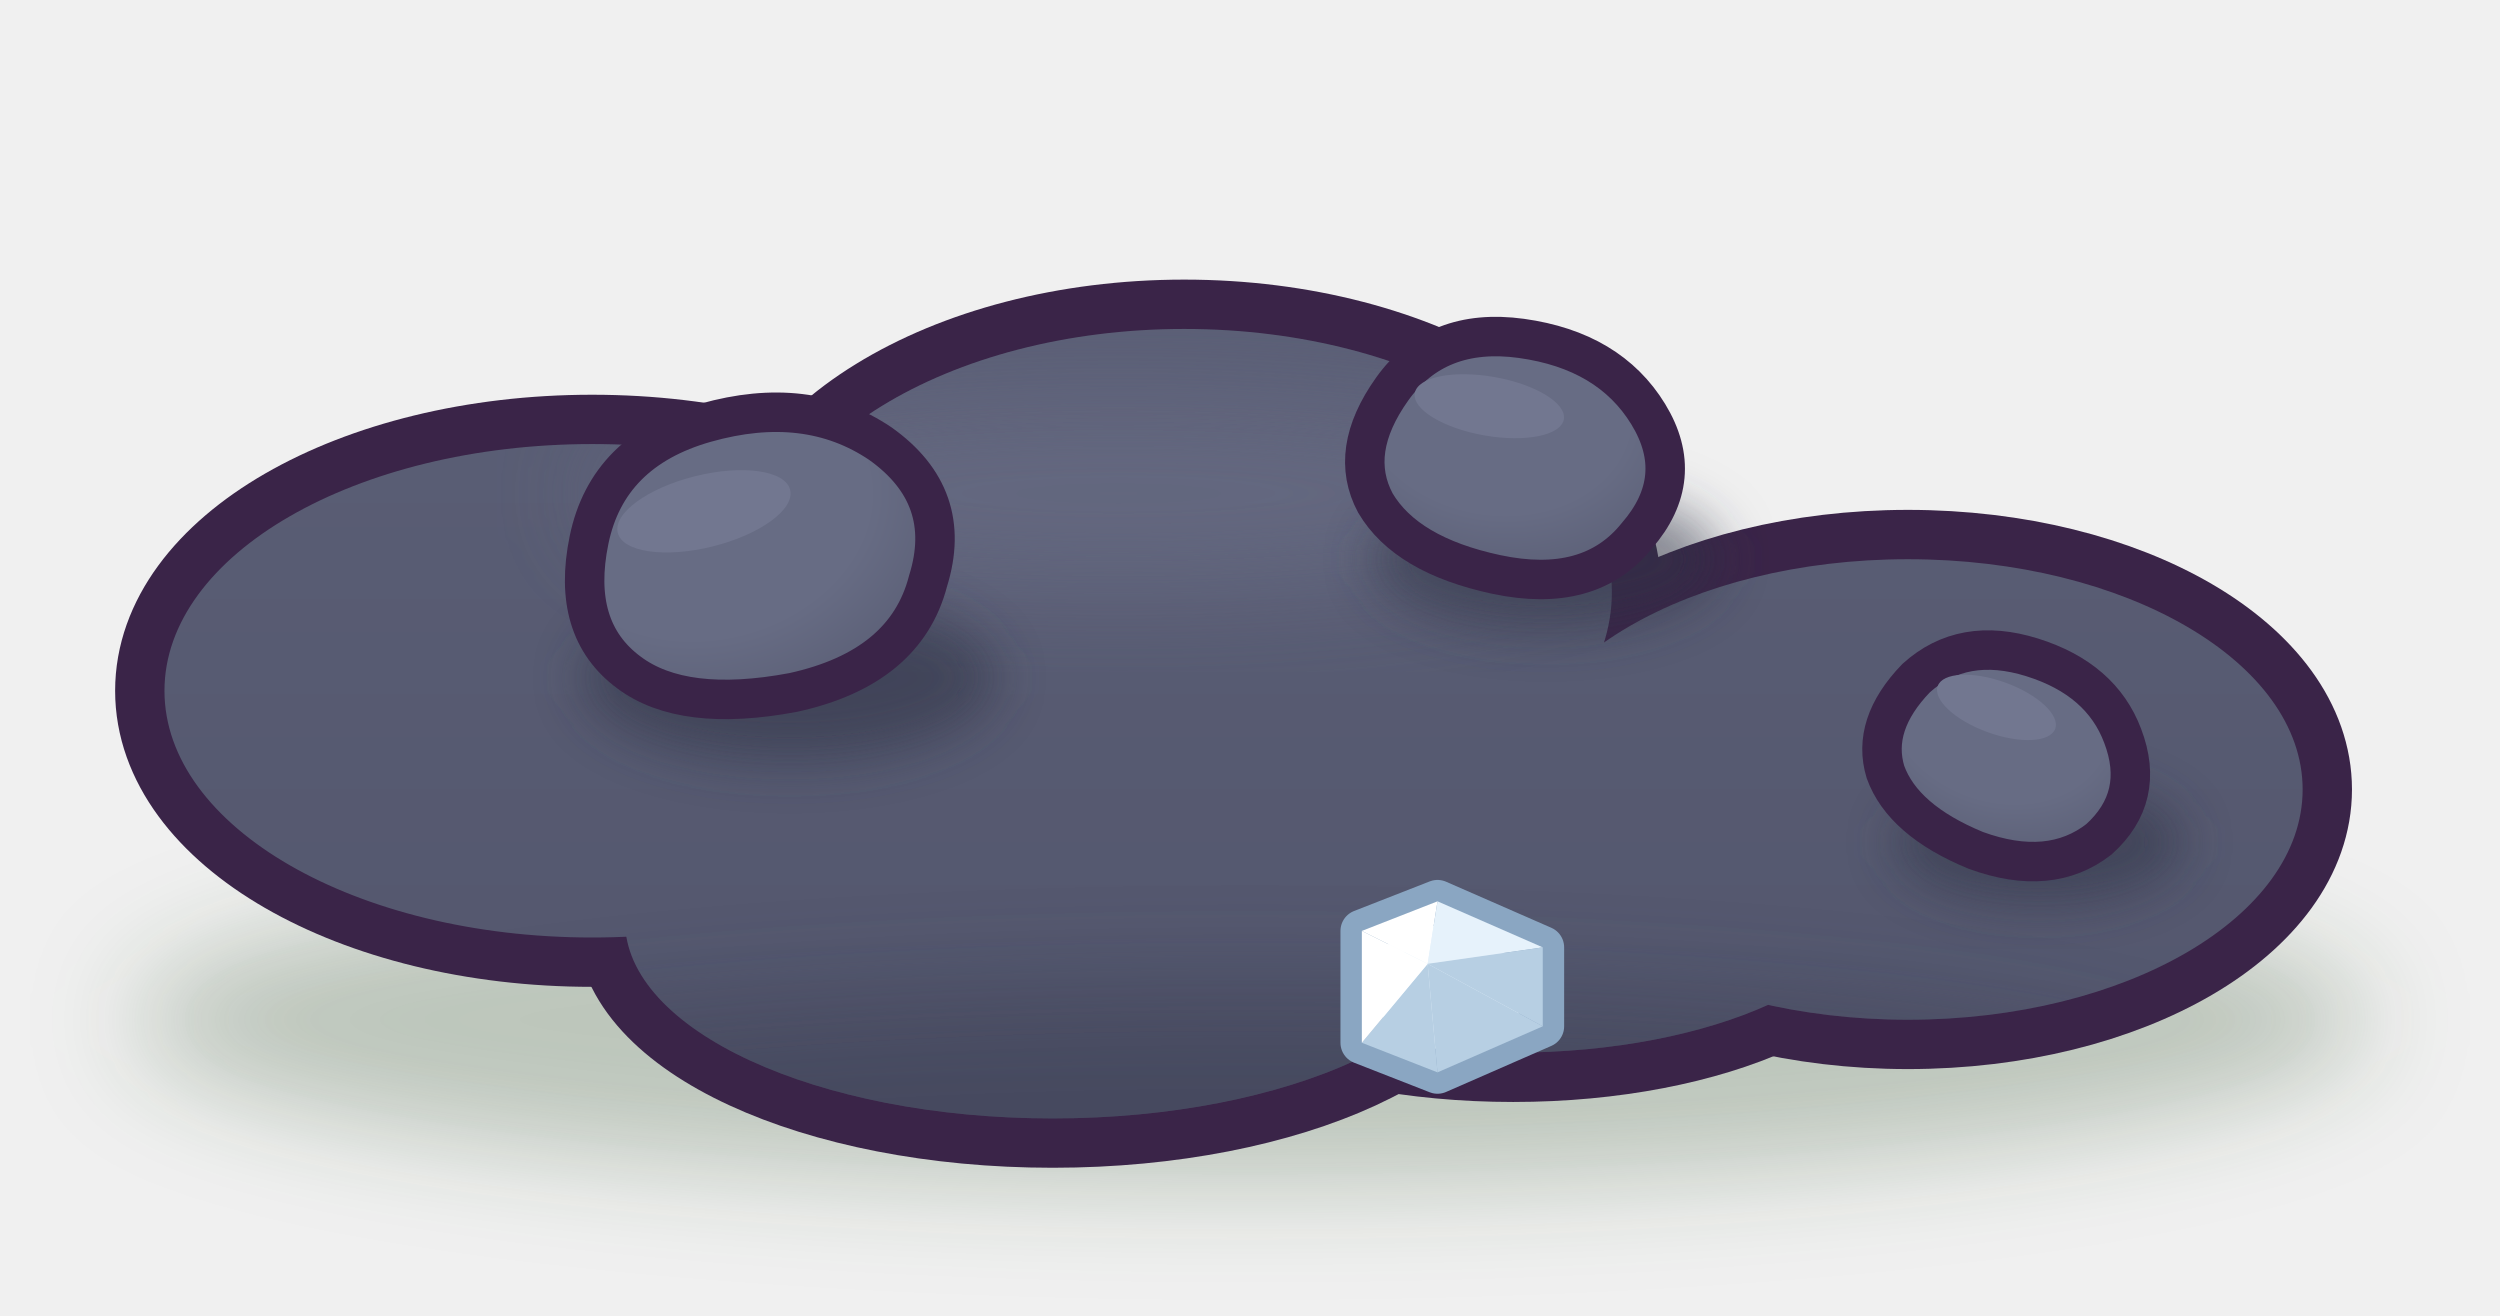
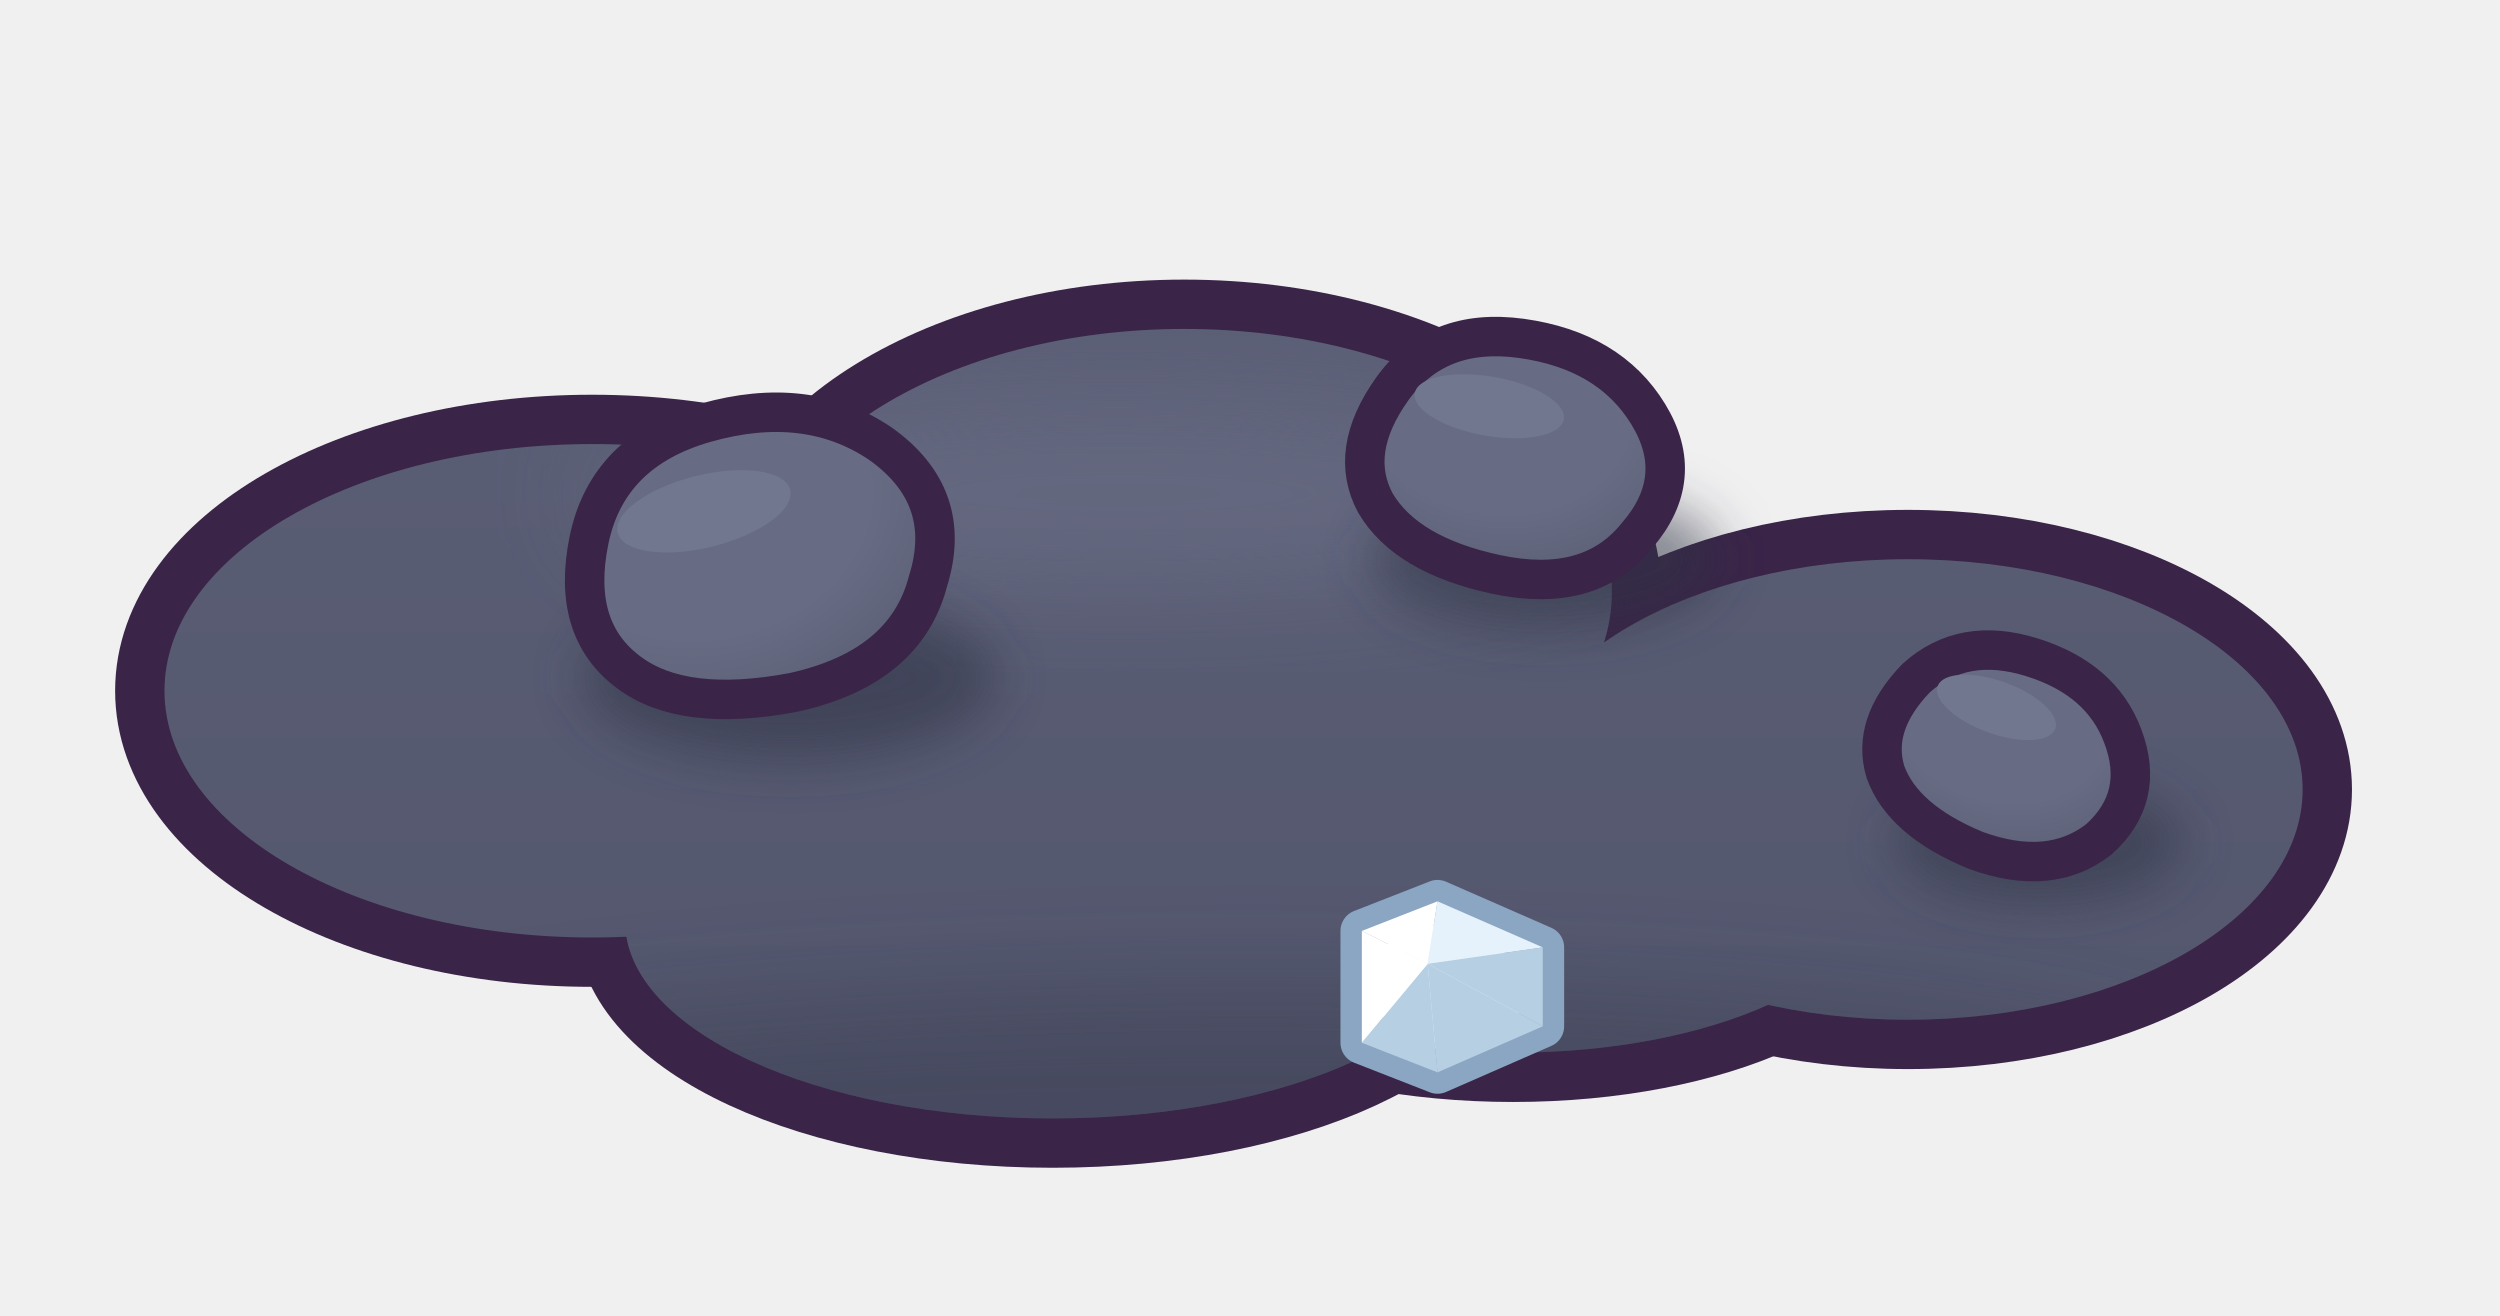
<svg xmlns="http://www.w3.org/2000/svg" width="76" height="40" viewBox="-38 -28 76 40">
  <defs>
    <radialGradient id="g" cx=".38" cy=".3" r=".75">
      <stop offset="0" stop-color="#676c84" />
      <stop offset=".55" stop-color="#5b5f76" />
      <stop offset="1" stop-color="#51546b" />
    </radialGradient>
    <linearGradient id="b" x1="0" y1="0" x2="0" y2="1">
      <stop offset=".2" stop-color="#5b5f76" />
      <stop offset="1" stop-color="#51546b" />
    </linearGradient>
    <radialGradient id="gs" cx=".4" cy=".3" r=".75">
      <stop offset="0" stop-color="#676c84" />
      <stop offset=".6" stop-color="#676c84" />
      <stop offset="1" stop-color="#5b5f76" />
    </radialGradient>
    <filter id="s1" x="-40%" y="-40%" width="180%" height="180%">
      <feGaussianBlur stdDeviation=".8" />
    </filter>
    <filter id="s" x="-40%" y="-40%" width="180%" height="180%">
      <feGaussianBlur stdDeviation="1.6" />
    </filter>
    <g id="sil">
      <ellipse cx="-20" cy="-7" rx="13" ry="7.5" />
      <ellipse cx="-2" cy="-10" rx="13" ry="8" />
      <ellipse cx="20" cy="-4" rx="12" ry="7" />
      <ellipse cx="-6" cy="0" rx="13" ry="6" />
      <ellipse cx="8" cy="-1" rx="11" ry="5" />
    </g>
    <clipPath id="c">
      <ellipse cx="-20" cy="-7" rx="13" ry="7.5" />
      <ellipse cx="-2" cy="-10" rx="13" ry="8" />
      <ellipse cx="20" cy="-4" rx="12" ry="7" />
      <ellipse cx="-6" cy="0" rx="13" ry="6" />
      <ellipse cx="8" cy="-1" rx="11" ry="5" />
    </clipPath>
  </defs>
-   <ellipse cx="0" cy="3" rx="34" ry="5" fill="#24461f" opacity=".25" filter="url(#s)" />
  <g id="body">
    <use href="#sil" fill="#3a2448" stroke="#3a2448" stroke-width="3" stroke-linejoin="round" />
    <g clip-path="url(#c)">
      <rect x="-38" y="-28" width="76" height="40" fill="url(#b)" />
      <ellipse cx="0" cy="6" rx="30" ry="4" fill="#2f3044" opacity=".35" filter="url(#s)" />
      <ellipse cx="-4" cy="-13" rx="16" ry="3" fill="#676c84" opacity=".7" filter="url(#s)" />
    </g>
    <ellipse cx="-14" cy="-7.4" rx="6.3" ry="2.5" fill="#2f3044" opacity=".55" filter="url(#s1)" />
    <g transform="rotate(-14 -15 -11)">
      <path d="M-19.6 -8.6Q-21 -10.3 -19.8 -12.8Q-18.6 -15.3 -15.5 -15.4Q-12.3 -15.5 -10.5 -13.5Q-8.7 -11.4 -10.1 -9.1Q-11.4 -6.7 -14.9 -6.8Q-18.3 -7 -19.6 -8.6Z" fill="url(#gs)" stroke="#3a2448" stroke-width="1.2" />
      <ellipse cx="-16.2" cy="-12.8" rx="2.7" ry="1.1" fill="#727790" />
    </g>
    <ellipse cx="9" cy="-11" rx="5.3" ry="2.1" fill="#2f3044" opacity=".55" filter="url(#s1)" />
    <g transform="rotate(10 8 -14)">
      <path d="M4.1 -12Q3 -13.4 4 -15.5Q5 -17.6 7.6 -17.7Q10.3 -17.8 11.8 -16.1Q13.3 -14.4 12.1 -12.4Q11 -10.4 8.1 -10.5Q5.3 -10.6 4.1 -12Z" fill="url(#gs)" stroke="#3a2448" stroke-width="1.2" />
      <ellipse cx="7" cy="-15.5" rx="2.3" ry="0.9" fill="#727790" />
    </g>
    <ellipse cx="24" cy="-2.4" rx="4.4" ry="1.8" fill="#2f3044" opacity=".55" filter="url(#s1)" />
    <g transform="rotate(20 23 -5)">
      <path d="M19.7 -3.3Q18.8 -4.5 19.6 -6.3Q20.5 -8 22.7 -8.1Q24.9 -8.2 26.1 -6.8Q27.4 -5.3 26.5 -3.6Q25.5 -2 23.1 -2Q20.7 -2.1 19.7 -3.3Z" fill="url(#gs)" stroke="#3a2448" stroke-width="1.2" />
      <ellipse cx="22.2" cy="-6.3" rx="1.9" ry="0.8" fill="#727790" />
    </g>
  </g>
  <g id="ore">
    <g>
      <path d="M8.9 3.2L5.7 4.6L3.4 3.7L3.4 0.3L5.7 -0.6L8.9 0.8Z" fill="#e6f2fb" stroke="#8aa6c2" stroke-width="1.3" stroke-linejoin="round" />
      <path d="M5.4 1.3L8.9 3.2L5.7 4.6Z" fill="#b7cfe3" />
      <path d="M5.4 1.3L5.7 4.6L3.4 3.7Z" fill="#b7cfe3" />
      <path d="M5.4 1.3L3.4 3.7L3.4 0.3Z" fill="#ffffff" />
      <path d="M5.4 1.3L3.4 0.3L5.7 -0.6Z" fill="#ffffff" />
      <path d="M5.4 1.3L5.7 -0.6L8.9 0.8Z" fill="#e6f2fb" />
      <path d="M5.4 1.3L8.9 0.8L8.9 3.2Z" fill="#b7cfe3" />
      <path d="M4.3 1l1 -1" stroke="#fff" stroke-width="0.5" stroke-linecap="round" opacity=".8" />
    </g>
  </g>
</svg>
